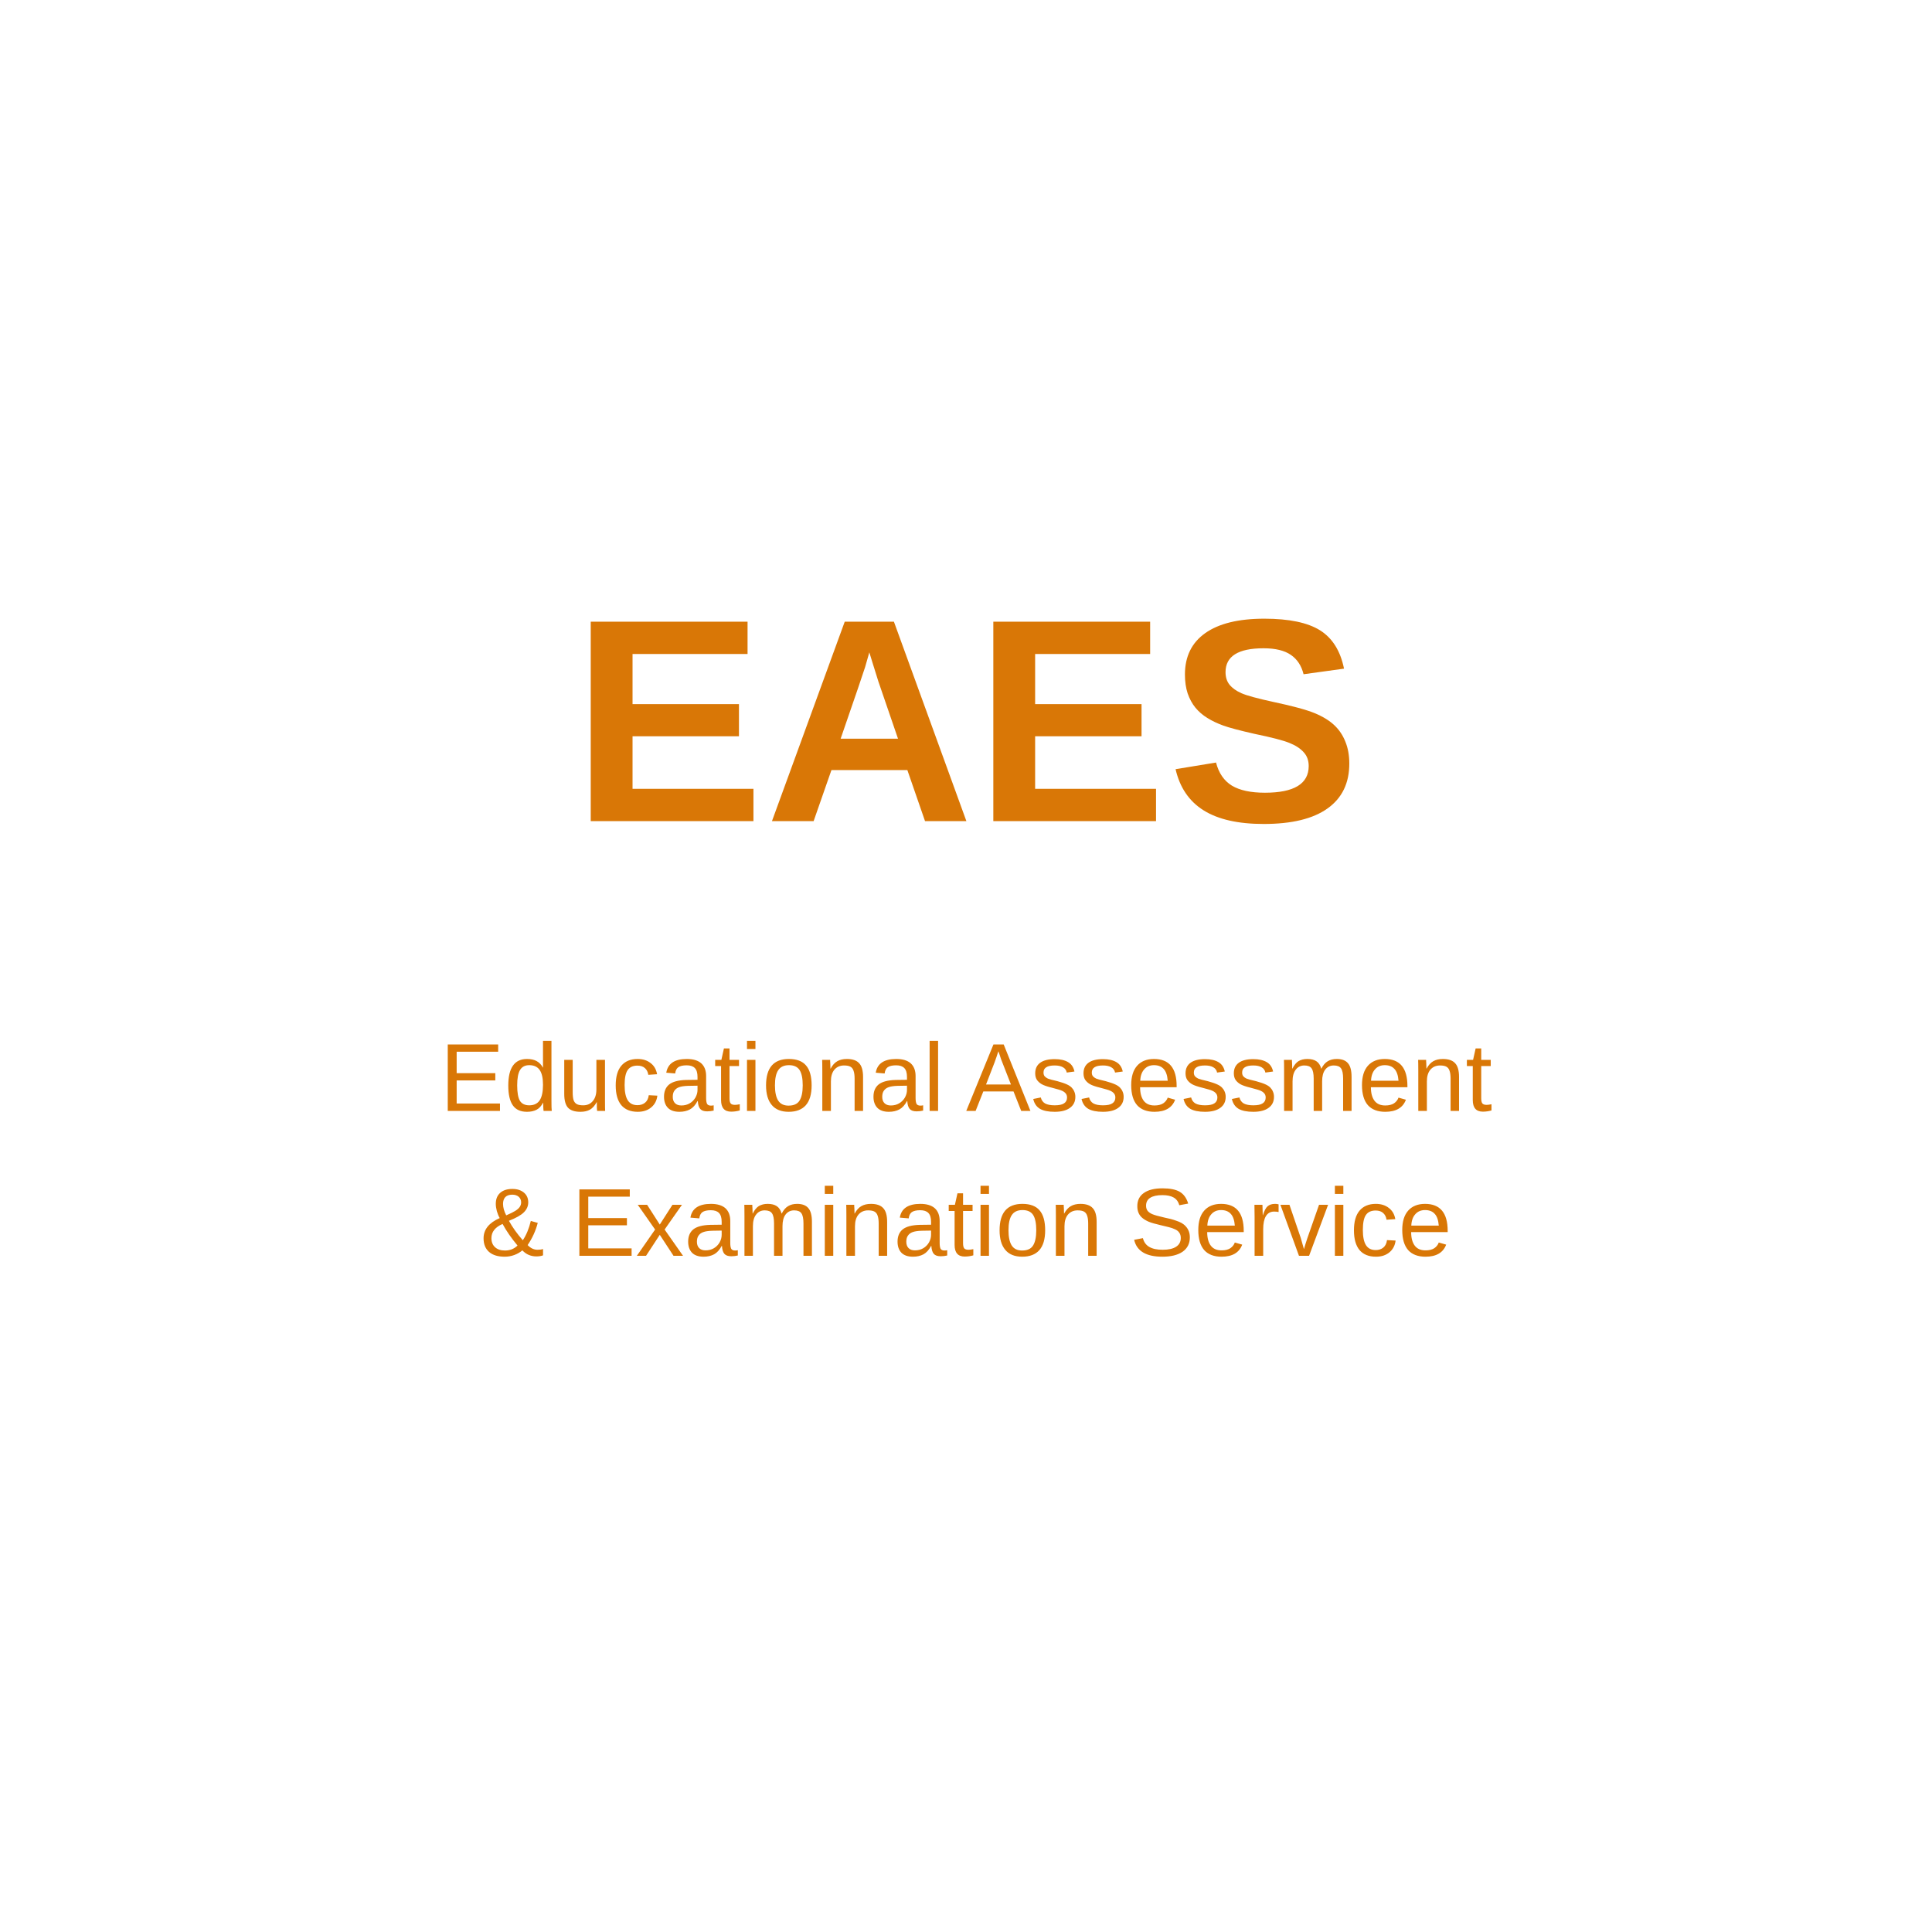
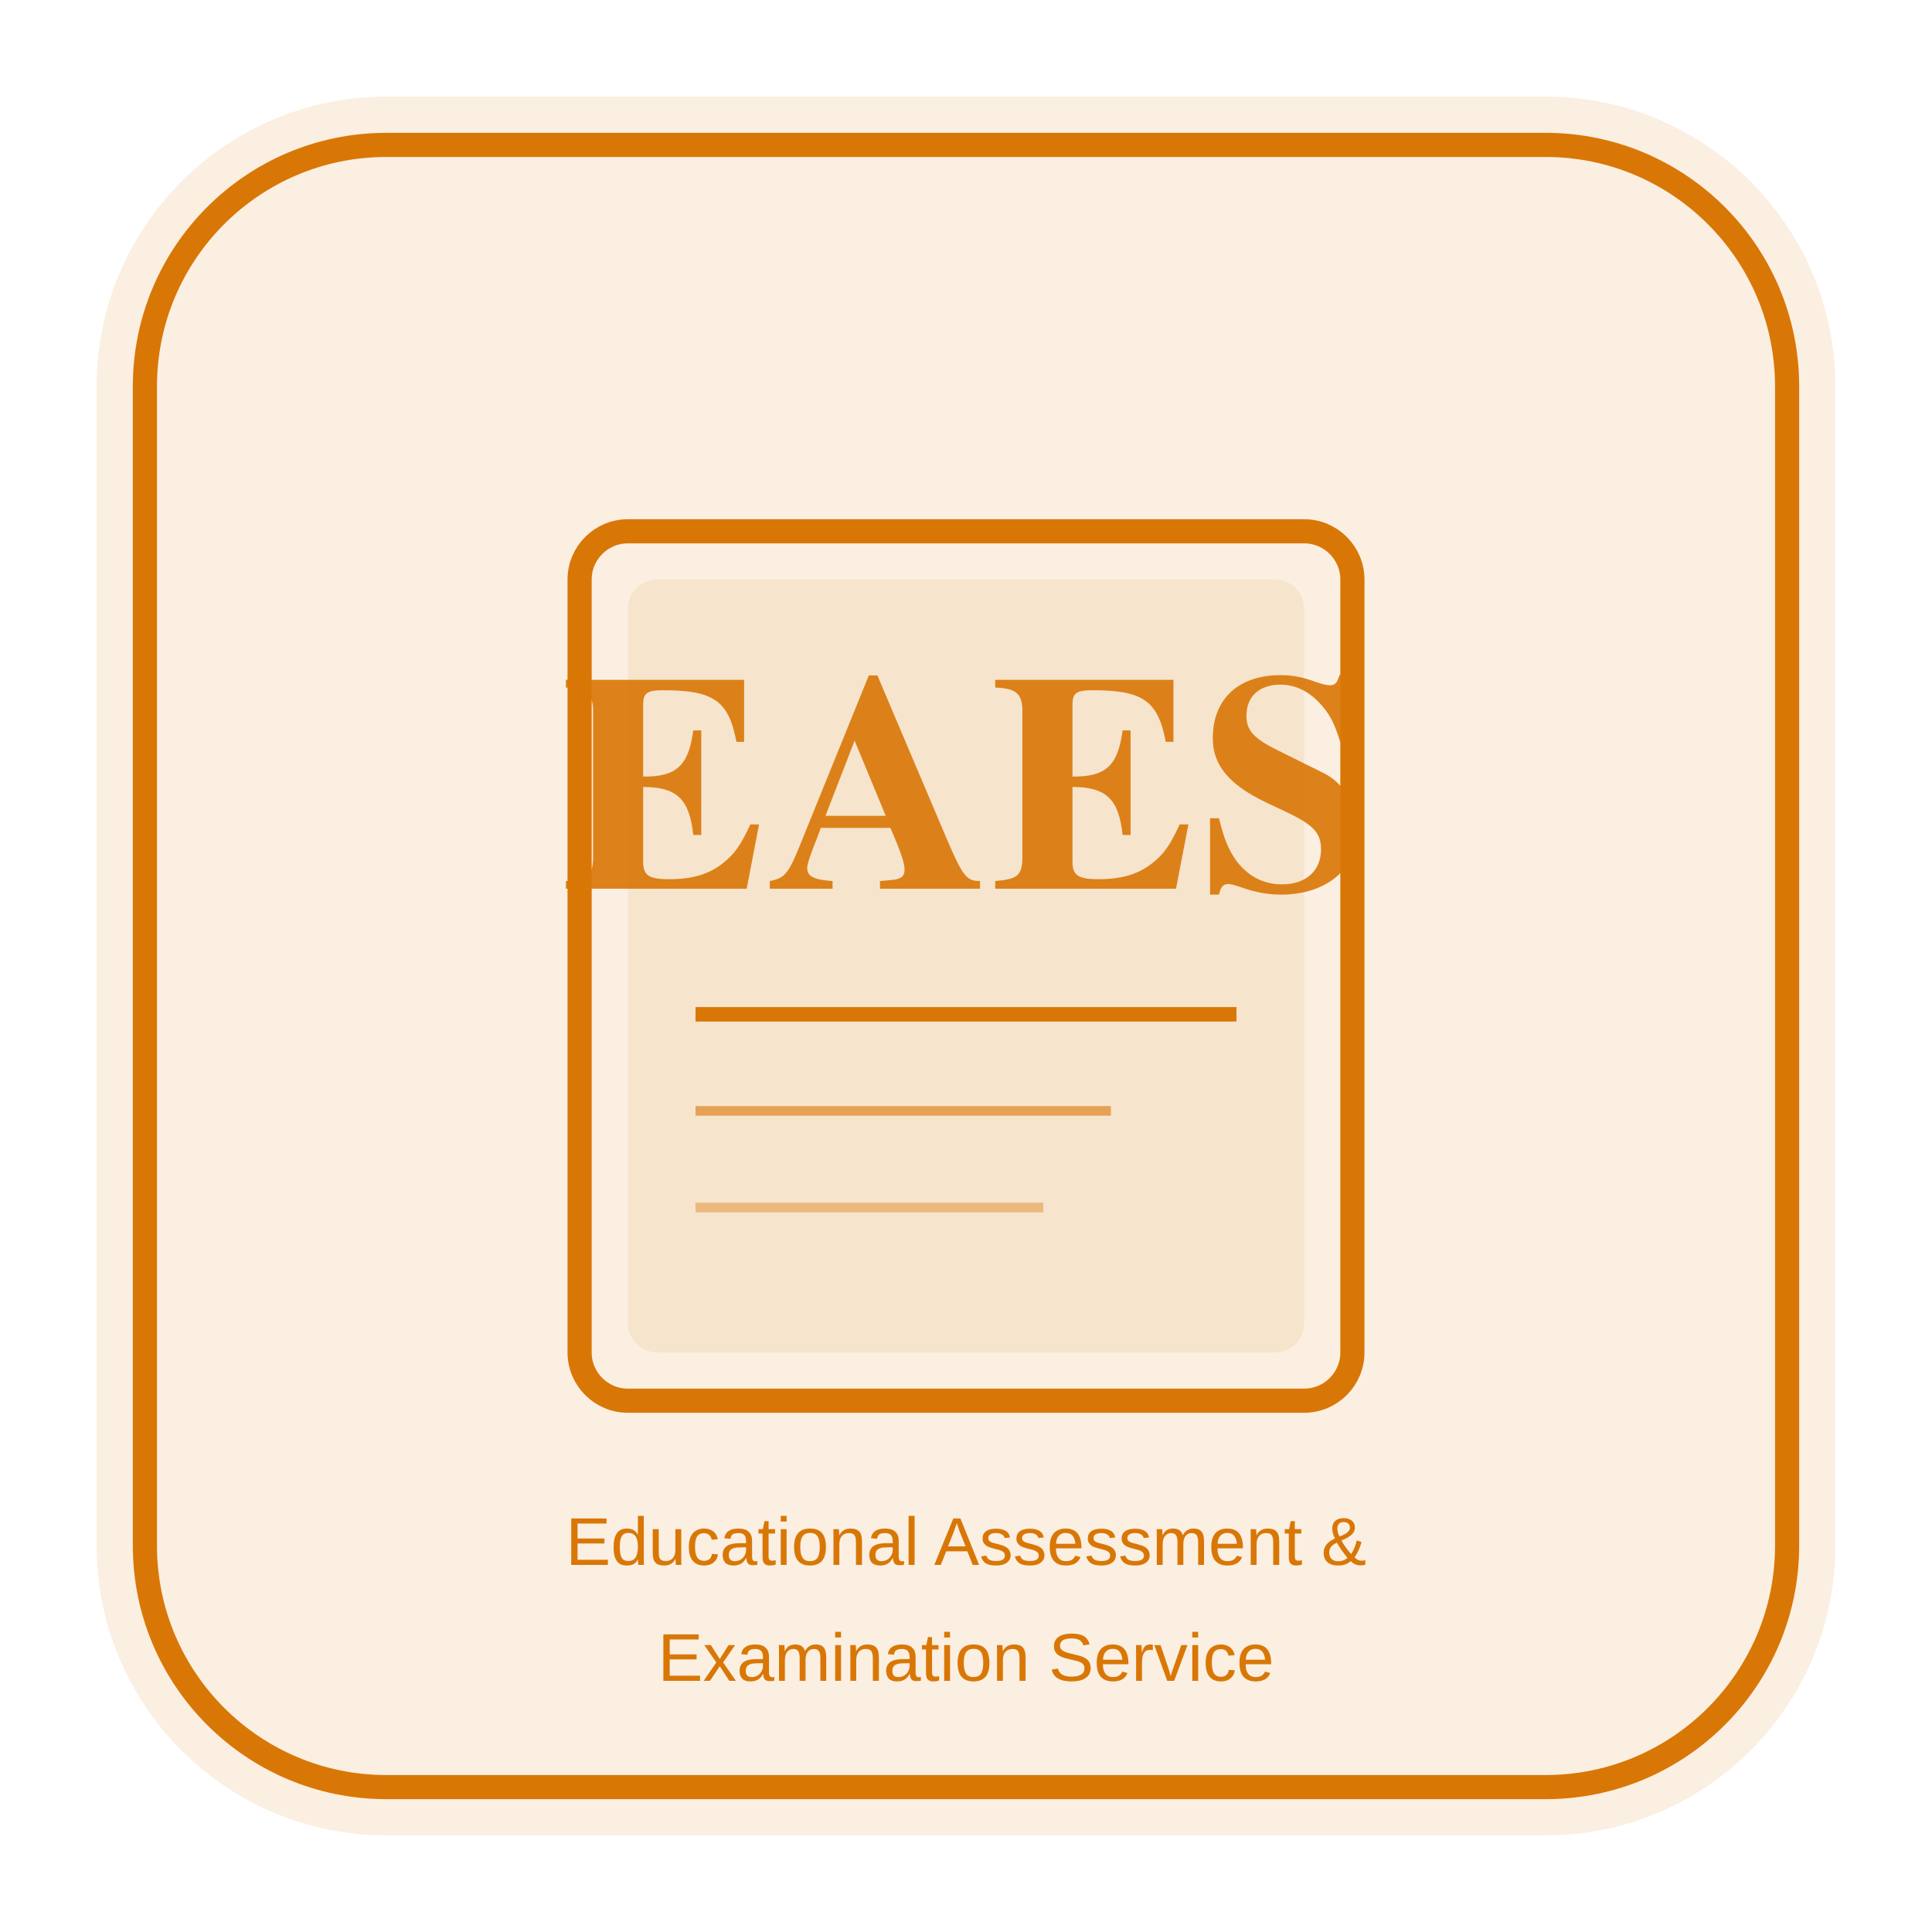
<svg xmlns="http://www.w3.org/2000/svg" viewBox="0 0 200 200">
-   <text x="100" y="85" text-anchor="middle" font-family="Arial, sans-serif" font-weight="bold" font-size="30" fill="#d97706">EAES</text>
-   <text x="100" y="115" text-anchor="middle" font-family="Arial, sans-serif" font-size="10" fill="#d97706">Educational Assessment</text>
-   <text x="100" y="130" text-anchor="middle" font-family="Arial, sans-serif" font-size="10" fill="#d97706">&amp; Examination Service</text>
+   <rect x="10" y="10" width="180" height="180" rx="30" fill="#d97706" opacity="0.12" />
+   <rect x="15" y="15" width="170" height="170" rx="25" fill="none" stroke="#d97706" stroke-width="2.5" />
+   <rect x="60" y="55" width="80" height="90" rx="5" fill="none" stroke="#d97706" stroke-width="2.5" />
+   <rect x="65" y="60" width="70" height="80" rx="3" fill="#d97706" opacity="0.1" />
+   <text x="100" y="92" text-anchor="middle" font-family="Times, serif" font-weight="bold" font-size="32" fill="#d97706" opacity="0.9">EAES</text>
+   <line x1="72" y1="105" x2="128" y2="105" stroke="#d97706" stroke-width="1.5" />
+   <line x1="72" y1="115" x2="115" y2="115" stroke="#d97706" stroke-width="1" opacity="0.6" />
+   <line x1="72" y1="125" x2="108" y2="125" stroke="#d97706" stroke-width="1" opacity="0.4" />
+   <text x="100" y="162" text-anchor="middle" font-family="Arial, sans-serif" font-size="7" fill="#d97706">Educational Assessment &amp;</text>
+   <text x="100" y="174" text-anchor="middle" font-family="Arial, sans-serif" font-size="7" fill="#d97706">Examination Service</text>
</svg>
